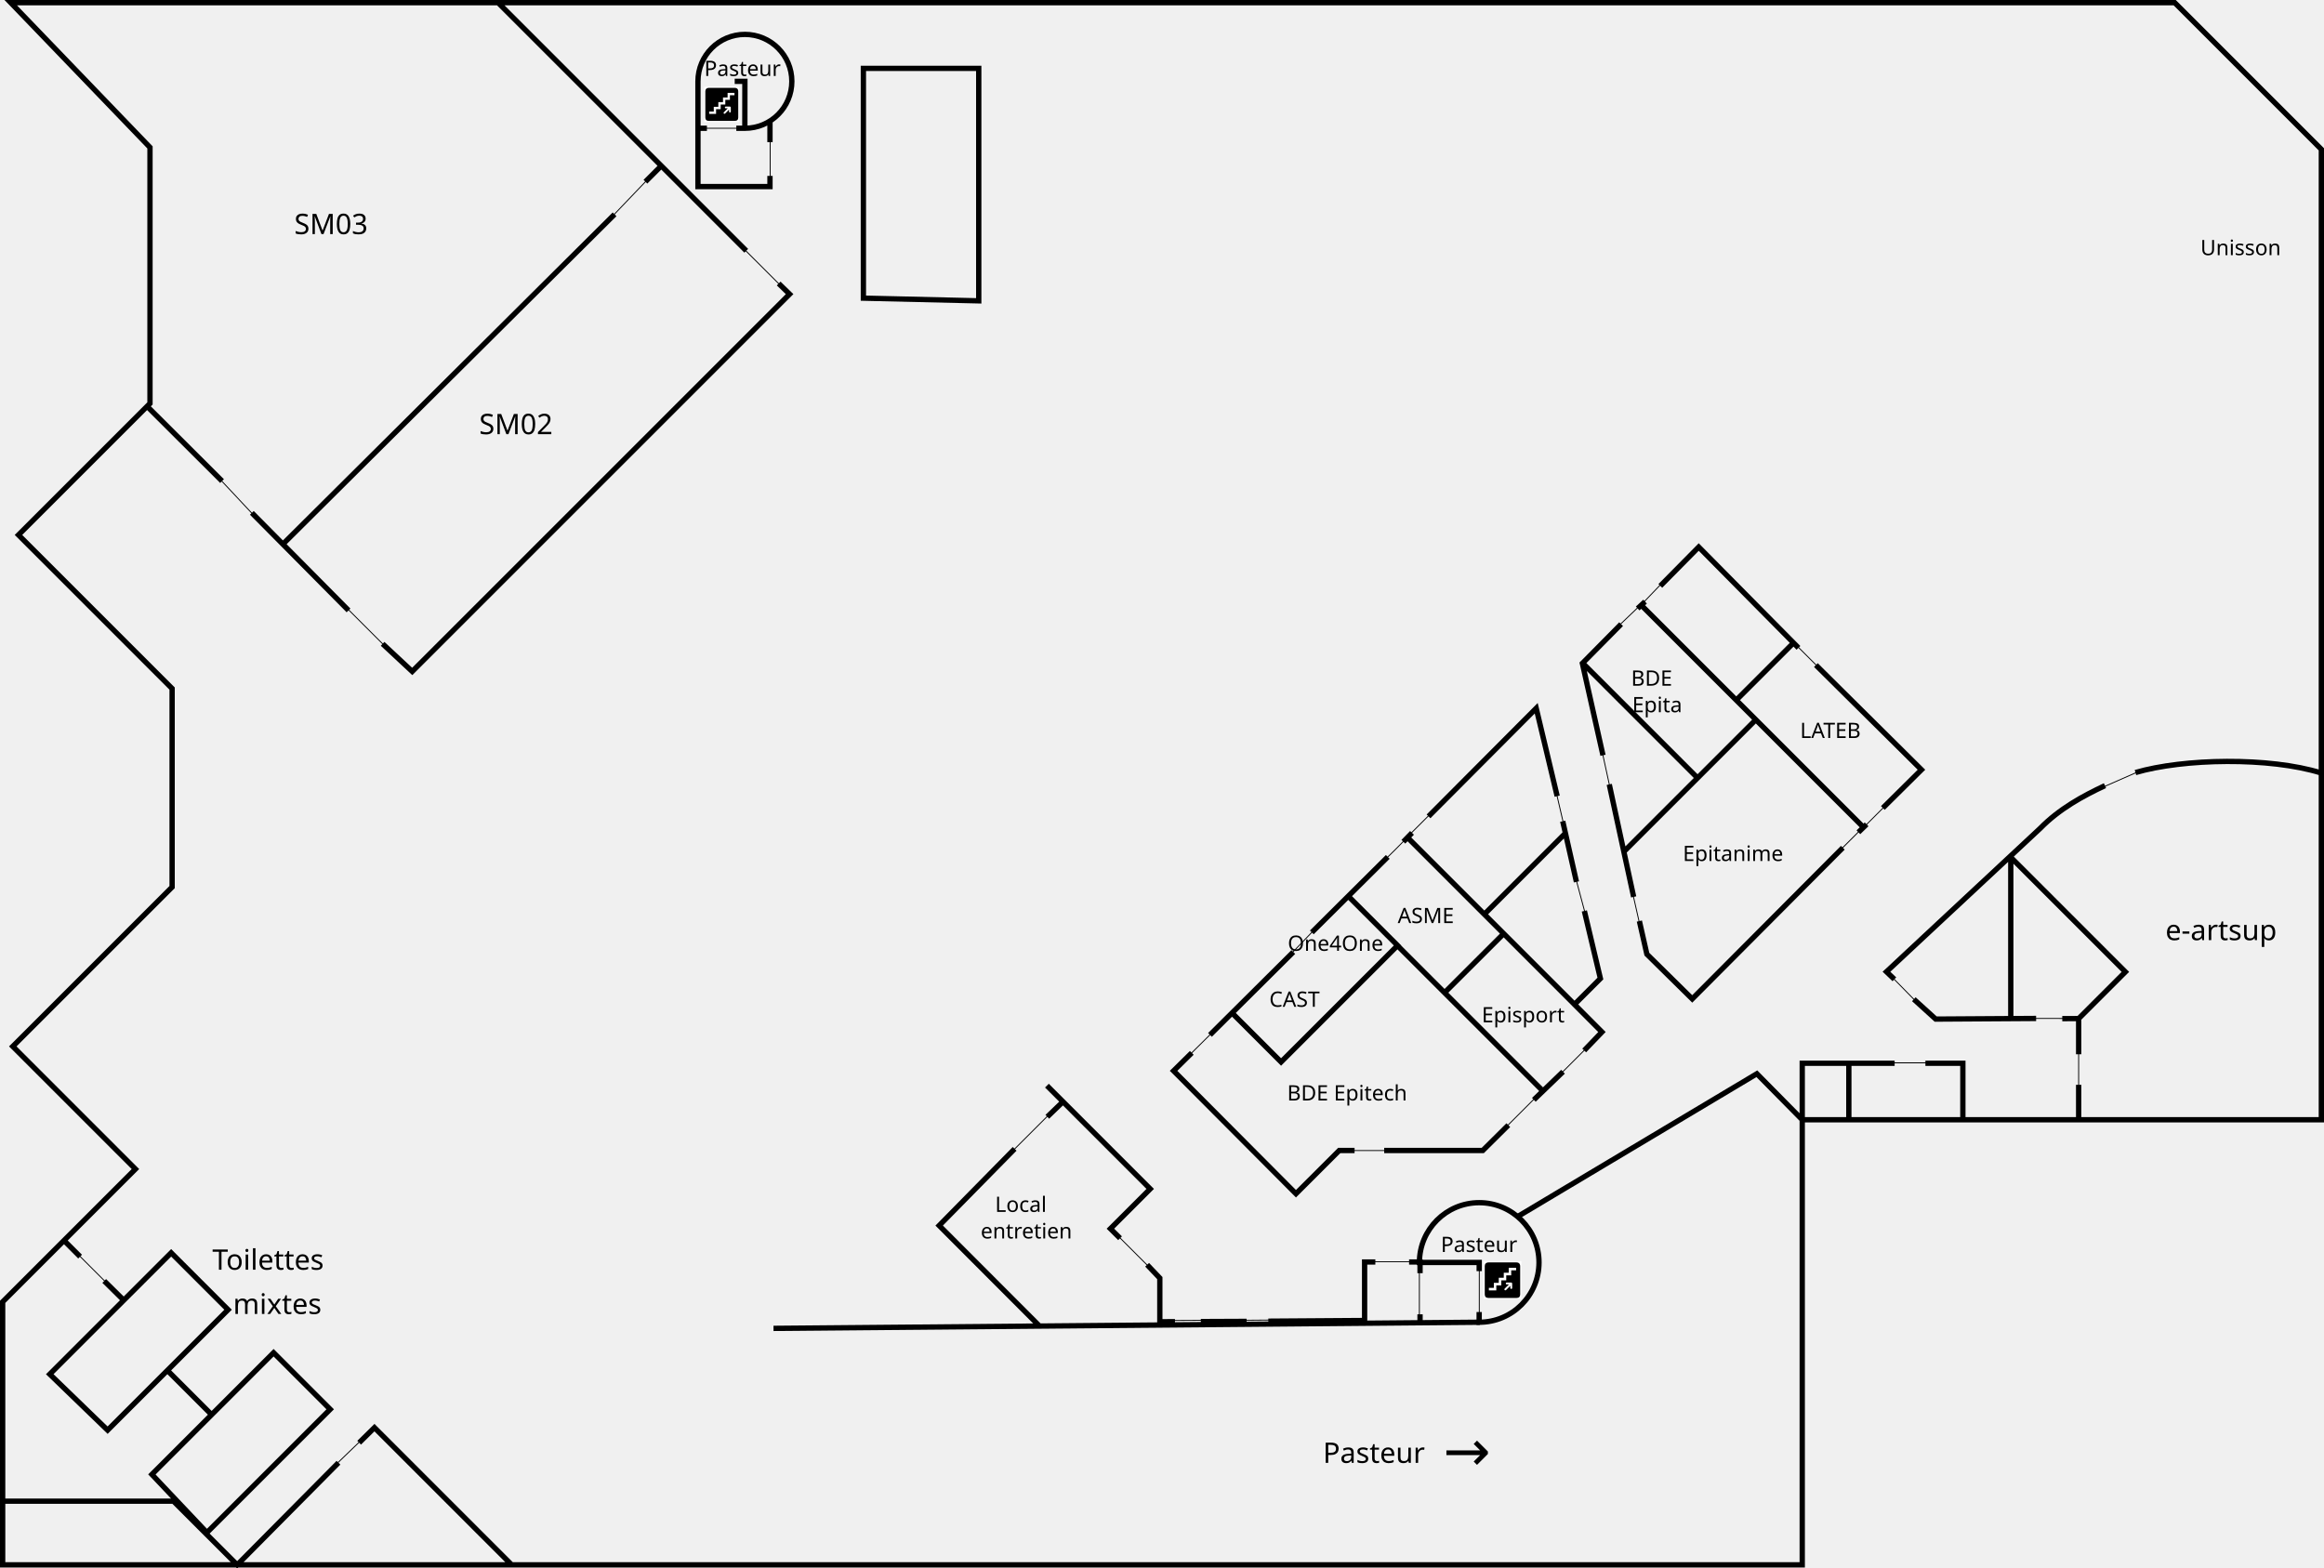
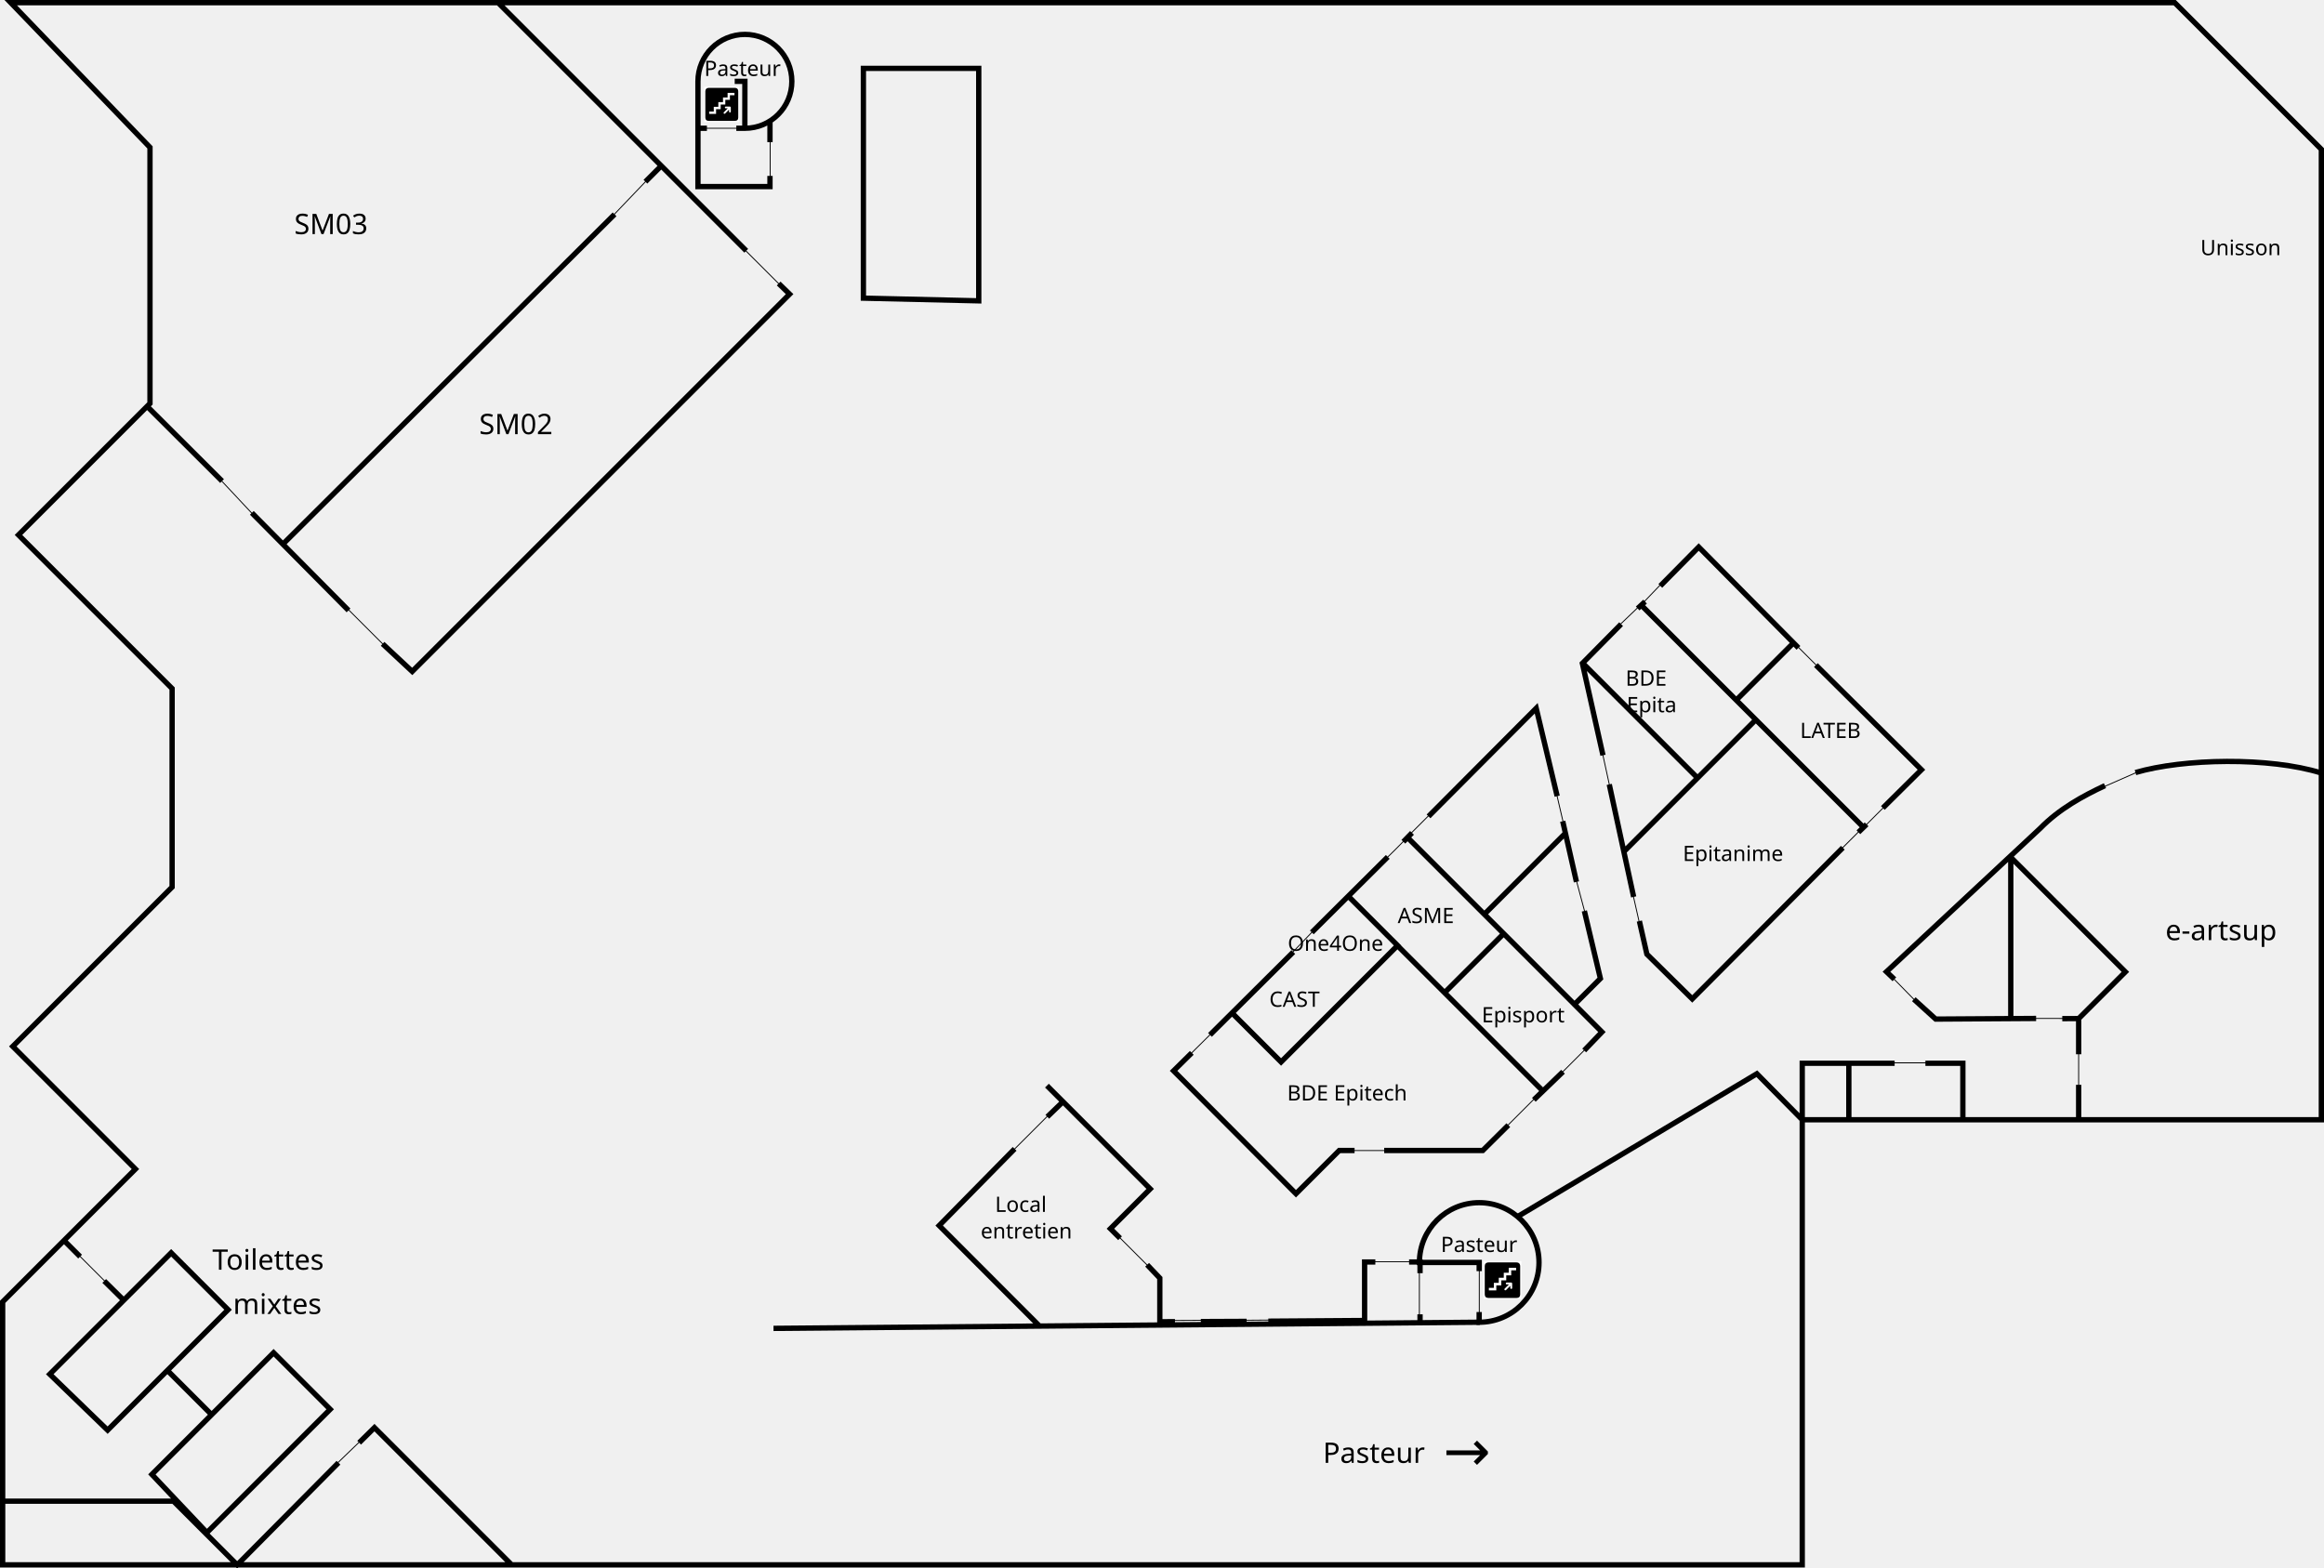
- <svg xmlns="http://www.w3.org/2000/svg" width="100%" height="100%" viewBox="0 0 2625.254 1771.242" id="svg2" version="1.1">
+ <svg xmlns="http://www.w3.org/2000/svg" xmlns:xlink="http://www.w3.org/1999/xlink" width="100%" height="100%" viewBox="0 0 2625.254 1771.242" id="svg2" version="1.1">
  <defs id="defs4">
    <clipPath id="clip0">
      <rect id="rect3101" height="615" width="613" />
    </clipPath>
    <clipPath id="clip0-4">
      <rect y="0" x="0" id="rect3101-7" height="615" width="613" />
    </clipPath>
  </defs>
  <g id="layer1" transform="translate(460.3109,205.0601)">
    <path style="fill:none;stroke:#000000;stroke-width:6;stroke-miterlimit:4" d="m 1210.634,1231.07 0.02,-9.815 -67.543,0 c 0,-37.303 30.24,-67.543 67.543,-67.543 37.303,0 67.543,30.24 67.543,67.543 0,37.303 -30.24,67.543 -67.543,67.543 -0.026,0 -0.052,0 -0.078,-10e-5 l 0.039,-11.548" id="path3977" />
    <path id="path4029" style="fill:none;stroke:#000000;stroke-width:6;stroke-linecap:butt;stroke-linejoin:miter;stroke-miterlimit:4;stroke-opacity:1;stroke-dasharray:none" d="m 381.093,-60.168 -9.643,0 m -33.214,0 -10,0 m 41.393,-52.999 11.517,0 -0.061,53.033 c 0.02,1e-4 0.04,1e-4 0.061,1e-4 29.289,0 53.033,-23.744 53.033,-53.033 0,-29.289 -23.744,-53.033 -53.033,-53.033 -29.289,0 -53.033,23.744 -53.033,53.033 l 0,118.901 81.362,0 0,-12.053 m 0,-38.125 0,-22.322" />
    <path style="fill:none;stroke:#000000;stroke-width:1px;stroke-linecap:butt;stroke-linejoin:miter;stroke-opacity:1" d="m 1915.189,684.305 38.214,-16.786" id="path4052" />
    <text xml:space="preserve" style="font-size:32px;font-style:normal;font-weight:normal;line-height:125%;letter-spacing:0px;word-spacing:0px;fill:#000000;fill-opacity:1;stroke:none;font-family:Sans" x="80.934" y="285.469" id="text4054">
      <tspan id="tspan4056" x="80.934" y="285.469">SM02</tspan>
    </text>
    <text xml:space="preserve" style="font-size:32px;font-style:normal;font-weight:normal;line-height:125%;letter-spacing:0px;word-spacing:0px;fill:#000000;fill-opacity:1;stroke:none;font-family:Sans" x="-127.957" y="59.435" id="text4058">
      <tspan id="tspan4060" x="-127.957" y="59.435">SM03</tspan>
    </text>
    <text xml:space="preserve" style="font-size:40px;font-style:normal;font-weight:normal;text-align:center;line-height:125%;letter-spacing:0px;word-spacing:0px;text-anchor:middle;fill:#000000;fill-opacity:1;stroke:none;font-family:Sans" x="-121.067" y="1229.461" id="text4062">
      <tspan id="tspan4064" x="-121.067" y="1229.461" style="font-size:32px">Toilettes</tspan>
      <tspan x="-121.067" y="1279.461" id="tspan4066" style="font-size:32px">mixtes</tspan>
    </text>
    <text xml:space="preserve" style="font-size:24px;font-style:normal;font-weight:normal;line-height:125%;letter-spacing:0px;word-spacing:0px;fill:#000000;fill-opacity:1;stroke:none;font-family:Sans" x="993.689" y="1038.237" id="text4068">
      <tspan id="tspan4070" x="993.689" y="1038.237">BDE Epitech</tspan>
    </text>
-     <text xml:space="preserve" style="font-size:24px;font-style:normal;font-weight:normal;text-align:center;line-height:125%;letter-spacing:0px;word-spacing:0px;text-anchor:middle;fill:#000000;fill-opacity:1;stroke:none;font-family:Sans" x="1427.286" y="569.622" id="text4072">
-       <tspan id="tspan4074" x="1427.286" y="569.622">BDE</tspan>
-       <tspan x="1427.286" y="599.622" id="tspan3029">Epita</tspan>
-     </text>
-     <text xml:space="preserve" style="font-size:24px;font-style:normal;font-weight:normal;line-height:125%;letter-spacing:0px;word-spacing:0px;fill:#000000;fill-opacity:1;stroke:none;font-family:Sans" x="1573.121" y="628.74" id="text4076">
-       <tspan id="tspan4078" x="1573.121" y="628.74">LATEB</tspan>
-     </text>
-     <text xml:space="preserve" style="font-size:24px;font-style:normal;font-weight:normal;line-height:125%;letter-spacing:0px;word-spacing:0px;fill:#000000;fill-opacity:1;stroke:none;font-family:Sans" x="1440.671" y="767.689" id="text4080">
-       <tspan id="tspan4082" x="1440.671" y="767.689">Epitanime</tspan>
-     </text>
+     <a id="a3057" xlink:href="http://www.bde-epita.fr/">
+       <text id="text4072" y="569.622" x="1427.286" style="font-size:24px;font-style:normal;font-weight:normal;text-align:center;line-height:125%;letter-spacing:0px;word-spacing:0px;text-anchor:middle;fill:#000000;fill-opacity:1;stroke:none;font-family:Sans" xml:space="preserve">
+         <tspan y="569.622" x="1427.286" id="tspan4074">BDE</tspan>
+         <tspan id="tspan3029" y="599.622" x="1427.286">Epita</tspan>
+       </text>
+     </a>
+     <a id="a3062" xlink:href="http://lateb.org/">
+       <text id="text4076" y="628.74" x="1573.121" style="font-size:24px;font-style:normal;font-weight:normal;line-height:125%;letter-spacing:0px;word-spacing:0px;fill:#000000;fill-opacity:1;stroke:none;font-family:Sans" xml:space="preserve">
+         <tspan y="628.74" x="1573.121" id="tspan4078">LATEB</tspan>
+       </text>
+     </a>
+     <a id="a3066" xlink:href="http://www.epitanime.com/">
+       <text id="text4080" y="767.689" x="1440.671" style="font-size:24px;font-style:normal;font-weight:normal;line-height:125%;letter-spacing:0px;word-spacing:0px;fill:#000000;fill-opacity:1;stroke:none;font-family:Sans" xml:space="preserve">
+         <tspan y="767.689" x="1440.671" id="tspan4082">Epitanime</tspan>
+       </text>
+     </a>
    <text xml:space="preserve" style="font-size:24px;font-style:normal;font-weight:normal;line-height:125%;letter-spacing:0px;word-spacing:0px;fill:#000000;fill-opacity:1;stroke:none;font-family:Sans" x="1167.286" y="1209.429" id="text4084">
      <tspan id="tspan4086" x="1167.286" y="1209.429">Pasteur</tspan>
    </text>
    <text xml:space="preserve" style="font-size:24px;font-style:normal;font-weight:normal;line-height:125%;letter-spacing:0px;word-spacing:0px;fill:#000000;fill-opacity:1;stroke:none;font-family:Sans" x="335.223" y="-119.24" id="text4088">
      <tspan id="tspan4090" x="335.223" y="-119.24">Pasteur</tspan>
    </text>
    <text xml:space="preserve" style="font-size:32px;font-style:normal;font-weight:normal;line-height:125%;letter-spacing:0px;word-spacing:0px;fill:#000000;fill-opacity:1;stroke:none;font-family:Sans" x="1034.11" y="1447.684" id="text4092">
      <tspan id="tspan4094" x="1034.11" y="1447.684">Pasteur </tspan>
    </text>
    <g transform="translate(171.7555,1532.877)" style="font-size:64px;font-style:normal;font-weight:normal;line-height:125%;letter-spacing:0px;word-spacing:0px;fill:#000000;fill-opacity:1;stroke:none;font-family:Sans" id="text4096">
      <path d="m 1048.69,-98.037 0,2.812 -12.281,12.281 -3.75,-3.75 7.281,-7.281 -38.094,0 0,-5.312 38.094,0 -7.281,-7.281 3.75,-3.75 12.281,12.281" id="path4101" />
    </g>
    <text xml:space="preserve" style="font-size:32px;font-style:normal;font-weight:normal;line-height:125%;letter-spacing:0px;word-spacing:0px;fill:#000000;fill-opacity:1;stroke:none;font-family:Sans" x="1985.775" y="857.111" id="text4103">
      <tspan id="tspan4105" x="1985.775" y="857.111">e-artsup</tspan>
    </text>
-     <text xml:space="preserve" style="font-size:24px;font-style:normal;font-weight:normal;line-height:125%;letter-spacing:0px;word-spacing:0px;fill:#000000;fill-opacity:1;stroke:none;font-family:Sans" x="2025.355" y="83.2" id="text4107">
-       <tspan id="tspan4109" x="2025.355" y="83.2">Unisson</tspan>
-     </text>
-     <text xml:space="preserve" style="font-size:24px;font-style:normal;font-weight:normal;line-height:125%;letter-spacing:0px;word-spacing:0px;fill:#000000;fill-opacity:1;stroke:none;font-family:Sans" x="973.476" y="932.409" id="text3896">
-       <tspan id="tspan3898" x="973.476" y="932.409">CAST</tspan>
-     </text>
+     <a id="a3080" xlink:href="http://www.unisson.org/">
+       <text id="text4107" y="83.2" x="2025.355" style="font-size:24px;font-style:normal;font-weight:normal;line-height:125%;letter-spacing:0px;word-spacing:0px;fill:#000000;fill-opacity:1;stroke:none;font-family:Sans" xml:space="preserve">
+         <tspan y="83.2" x="2025.355" id="tspan4109">Unisson</tspan>
+       </text>
+     </a>
+     <a id="a3070" xlink:href="http://www.cast-airsoft.fr/">
+       <text id="text3896" y="932.409" x="973.476" style="font-size:24px;font-style:normal;font-weight:normal;line-height:125%;letter-spacing:0px;word-spacing:0px;fill:#000000;fill-opacity:1;stroke:none;font-family:Sans" xml:space="preserve">
+         <tspan y="932.409" x="973.476" id="tspan3898">CAST</tspan>
+       </text>
+     </a>
    <text xml:space="preserve" style="font-size:24px;font-style:normal;font-weight:normal;line-height:125%;letter-spacing:0px;word-spacing:0px;fill:#000000;fill-opacity:1;stroke:none;font-family:Sans" x="1118.558" y="837.862" id="text3915">
      <tspan id="tspan3917" x="1118.558" y="837.862">ASME</tspan>
    </text>
    <text xml:space="preserve" style="font-size:24px;font-style:normal;font-weight:normal;line-height:125%;letter-spacing:0px;word-spacing:0px;fill:#000000;fill-opacity:1;stroke:none;font-family:Sans" x="1213.512" y="949.988" id="text3919">
      <tspan id="tspan3921" x="1213.512" y="949.988">Episport</tspan>
    </text>
    <path id="path3925" transform="translate(-460.3109,-205.0601)" style="fill:none;stroke:#000000;stroke-width:6;stroke-linecap:butt;stroke-linejoin:miter;stroke-miterlimit:4;stroke-opacity:1;stroke-dasharray:none" d="m 2347.857,1151.063 53.036,-53.036 -130.179,-130.179 m 0.714,183.393 0,-182.857 M 1787.768,749.099 1917.812,879.143 m -83.88,83.471 149.503,-149.503 m -22.006,-22.227 65,-65 m -172.294,-42.072 251.023,251.023 m 3.413,-3.504 -9.264,8.966 m -17.611,17.463 -170.089,170.804 -51.25,-50.536 -8.476,-37.41 m -6.455,-27.308 -27.558,-127.095 m -7.103,-32.898 -23.265,-103.861 43.75,-44.286 m 18.705,-17.723 8.348,-7.723 m 17.232,-17.768 43.393,-43.929 112.652,113.914 m 19.718,19.465 119.238,118.227 -43.609,43.223 m -495.151,208.73 65.931,-65.842 m -19.843,-23.935 90.282,-90.282 m 10.464,193.286 -189.151,-189.151 m -10.799,122.722 163.77,163.77 m -351.36,-88.413 56.071,56.071 131.607,-131.607 -54.821,-54.822 m 6.231,286.429 -17.302,0 -48.908,48.86 -138.235,-138.86 20.552,-20.299 m 20.552,-20.299 94.137,-93.632 m 20.901,-22.163 85.803,-85.298 m 17.618,-17.113 9.789,-10.042 m 18.628,-18.628 121.663,-122.169 23.681,99.32 m 6.256,28.357 15.502,68.474 m 8.936,32.866 18.125,76.339 -29.286,29.286 31.03,31.156 -20.045,20.87 m -23.932,24 -32.946,31.741 m -28.839,28.616 -28.839,28.616 -111.376,0 m 784.475,-33.617 0,-40.551 m 0,-34.561 0,-40.298 -18.491,0.049 m -29.562,-0.197 -113.41,0.723 -24.719,-22.428 m -21.96,-22.529 -8.96,-8.54 173.666,-161.988 c 21.686,-22.171 48.409,-36.665 73.177,-48.271 m 34.429,-14.781 c 54.296,-15.966 151.383,-17.663 209.581,0.423 m -533.361,328.047 0,64.397 m -546.998,228.294 0,-68.185 12.122,0 m 38.133,0 12.374,0 0,12.627 m 0,46.467 0,8.586 m -1464.693,-24.829 -21.689,-21.436 m -27.244,-27.497 -19.639,-19.639 m 167.857,197.857 -48.571,-48.571 m -68.571,66.429 136.071,-136.071 -64.286,-64.286 -137.143,137.143 z M 233.714,1731.508 373,1592.223 l -63.929,-63.928 -137.5,137.5 z m 344.597,36.733 -155.311,-155.311 -17.299,17.046 m -23.36,22.602 -114.4,115.41 -71.973,-71.974 -191.183,0 M 12.121,3 l 2444.45,0 165.683,165.683 0,1096.397 -586.397,0 0,502.857 -2032.857,0 0,-297.143 150,-150 -138.571,-138.571 180,-180 0,-224.286 -173.571,-173.571 148.571,-148.571 0,-289.286 z m 1298.046,1494.515 0,-53.533 -14.334,-15.048 m -30.587,-29.978 -10.889,-10.785 44.952,-44.952 -116.673,-116.673 m -9.38,270.611 -112.344,-112.522 85.249,-86.677 m 36.91,-36.196 19.767,-19.053 m 469.033,251.14 -798.09,6.945 M 319.712,614.647 694.227,242.154 m 34.85,-36.87 16.92,-16.92 m -579.828,270.721 84.663,84.411 m 33.651,35.923 109.223,110.233 m 38.512,37.755 33.461,31.188 L 891.964,332.31 879.611,320.313 M 842.971,283.317 563.664,4.01 m 411.637,332.845 0,-259.609 130.31,0 0,262.64 z m 737.837,1038.35 271.469,-162.09 51.248,51.943 0,-63.765 104.378,0 m 34.751,0 42.322,0 0,64.397" />
    <path style="fill:none;stroke:#000000;stroke-width:6;stroke-linecap:butt;stroke-linejoin:miter;stroke-miterlimit:4;stroke-opacity:1;stroke-dasharray:none" d="m 1310.168,1493.323 17.098,-0.111 m 29.241,-0.111 51.697,-0.221 m 24.554,-0.221 108.482,-0.757" id="path3928" transform="translate(-460.3109,-205.0601)" />
    <path id="path3970" transform="translate(-460.3109,-205.0601)" style="fill:none;stroke:#000000;stroke-width:1px;stroke-linecap:butt;stroke-linejoin:miter;stroke-opacity:1" d="m 1851.786,1042.134 -6.995,-30.923 m -34.434,-159.612 7.857,36.071 M 1830,705.706 l 20.982,-20.089 m 24.821,-25.089 -19.107,19.911 m 195.625,71.696 -21.875,-21.875 m 77.232,202.054 20.268,-20.268 m -47.411,46.696 20,-20 m 247.563,289.574 0,-42.426 m -49.199,-35.266 32.089,0.036 m -167.383,-19.965 -26.264,-26.769 m 39.562,96.864 -39.901,0 m -371.257,-272.14 -7.147,-30.697 m 31.517,131.965 -9.559,-35.676 m -15.736,217.181 26.696,-26.696 m -88.661,87.054 30.982,-30.982 m -139.911,-299.375 20.893,-20.893 m -48.75,48.929 c 1.25,-0.357 20,-19.643 20,-19.643 M 1460,1076.063 l 22.857,-23.75 m -137.679,138.214 22.679,-22.5 m 160.882,131.852 36.744,0 M 380.292,1653.87 l 27.052,-26.07 m 999.62,-136.201 26.518,-0.223 m -107.679,0.491 32.143,-0.178 M 119.703,1448.75 89.525,1418.572 M 795.747,144.926 l 38.133,0 m 36.113,13.385 0,42.426 0,-41.921 m 801.051,1326.835 0,-53.285 m -67.68,53.791 0,-51.77 m -53.538,-8.839 43.942,0 M 692.206,243.921 730.339,204.02 M 881.105,321.956 840.32,281.171 M 285.872,581.312 249.002,541.916 m 184.858,187.131 -41.669,-41.669 m 872.015,710.233 32.704,32.704 m -152.445,-130.502 39.375,-39.375" />
    <g clip-path="url(#clip0)" id="surface0" transform="matrix(0.06496151,0,0,0.06496151,335.1356,-107.1221)">
      <path id="path3104" d="M 0,0 613,0 613,615 0,615 0,0 z m 0,0" style="fill:none;stroke:#ffffff;stroke-width:0.1;stroke-linecap:butt;stroke-linejoin:miter;stroke-miterlimit:10" />
      <path id="path3106" d="M 0,0 613,0 613,615 0,615 0,0 z m 0,0" style="fill:#ffffff;fill-rule:nonzero;stroke:none" />
      <path id="path3108" d="m 67.551,21.774 c 5.448,-0.835 10.962,-1.169 16.469,-1.276 143.989,0.011 287.978,0.001 431.967,0.005 11.624,0.058 23.401,-0.526 34.833,2.038 11.482,2.442 22.705,8.152 29.895,17.659 7.872,10.113 11.075,23.048 11.911,35.635 0.523,5.378 0.013,10.767 0.121,16.154 0.002,149.034 0.006,298.068 -0.002,447.103 -0.479,15.028 -4.566,31.12 -16.039,41.599 -11.168,10.291 -26.924,13.504 -41.668,13.811 -152.352,-0.013 -304.704,0.006 -457.056,-0.01 -14.964,-0.32 -30.864,-3.847 -42.027,-14.461 -11.448,-11.059 -15.62,-27.549 -15.715,-43.024 0.024,-152.352 0.008,-304.703 0.008,-457.054 0.419,-14.776 4.031,-30.318 14.099,-41.614 8.437,-9.564 20.811,-14.662 33.204,-16.565 z m 0,0" style="fill:none;stroke:#000000;stroke-width:0.1;stroke-linecap:butt;stroke-linejoin:miter;stroke-miterlimit:10" />
      <path id="path3110" d="m 67.551,21.774 c 5.448,-0.835 10.962,-1.169 16.469,-1.276 143.989,0.011 287.978,0.001 431.967,0.005 11.624,0.058 23.401,-0.526 34.833,2.038 11.482,2.442 22.705,8.152 29.895,17.659 7.872,10.113 11.075,23.048 11.911,35.635 0.523,5.378 0.013,10.767 0.121,16.154 0.002,149.034 0.006,298.068 -0.002,447.103 -0.479,15.028 -4.566,31.12 -16.039,41.599 -11.168,10.291 -26.924,13.504 -41.668,13.811 -152.352,-0.013 -304.704,0.006 -457.056,-0.01 -14.964,-0.32 -30.864,-3.847 -42.027,-14.461 -11.448,-11.059 -15.62,-27.549 -15.715,-43.024 0.024,-152.352 0.008,-304.703 0.008,-457.054 0.419,-14.776 4.031,-30.318 14.099,-41.614 8.437,-9.564 20.811,-14.662 33.204,-16.565 z m 0,0" style="fill:#000000;fill-rule:nonzero;stroke:none" />
      <path id="path3112" d="m 407.499,187.748 c -1.5e-4,-26.666 -0.007,-53.332 0.003,-79.998 39.831,-0.003 79.663,-0.001 119.495,-8.2e-4 0.003,13.667 0.006,27.334 -10e-4,41.002 -26.415,-0.004 -52.83,-0.005 -79.244,5.5e-4 -0.006,26.748 -0.004,53.496 -7.4e-4,80.244 -26.75,0.011 -53.5,-0.002 -80.25,0.007 -10e-4,27.166 0.003,54.331 -0.002,81.497 -26.749,0.003 -53.497,0.005 -80.245,-10e-4 -0.01,27 5.6e-4,53.999 -0.005,80.999 -26.749,0.01 -53.498,0.002 -80.247,0.004 -0.007,27.166 -3.5e-4,54.331 -0.003,81.498 -40,9.4e-4 -79.999,8.2e-4 -119.999,6e-5 3.05e-4,-13.751 -0.004,-27.501 0.002,-41.25 26.664,5e-5 53.328,-0.003 79.993,0.002 0.013,-27.168 -0.005,-54.336 0.009,-81.503 26.496,0.005 52.992,0.002 79.489,0.002 0.011,-27.333 -3.5e-4,-54.665 0.005,-81.998 26.999,-0.005 53.997,0.002 80.996,-0.003 0.009,-26.833 -0.006,-53.666 0.007,-80.499 26.665,-0.004 53.331,2.1e-4 79.997,-0.002 z m 0,0" style="fill:none;stroke:#ffffff;stroke-width:0.1;stroke-linecap:butt;stroke-linejoin:miter;stroke-miterlimit:10" />
      <path id="path3114" d="m 407.499,187.748 c -1.5e-4,-26.666 -0.007,-53.332 0.003,-79.998 39.831,-0.003 79.663,-0.001 119.495,-8.2e-4 0.003,13.667 0.006,27.334 -10e-4,41.002 -26.415,-0.004 -52.83,-0.005 -79.244,5.5e-4 -0.006,26.748 -0.004,53.496 -7.4e-4,80.244 -26.75,0.011 -53.5,-0.002 -80.25,0.007 -10e-4,27.166 0.003,54.331 -0.002,81.497 -26.749,0.003 -53.497,0.005 -80.245,-10e-4 -0.01,27 5.6e-4,53.999 -0.005,80.999 -26.749,0.01 -53.498,0.002 -80.247,0.004 -0.007,27.166 -3.5e-4,54.331 -0.003,81.498 -40,9.4e-4 -79.999,8.2e-4 -119.999,6e-5 3.05e-4,-13.751 -0.004,-27.501 0.002,-41.25 26.664,5e-5 53.328,-0.003 79.993,0.002 0.013,-27.168 -0.005,-54.336 0.009,-81.503 26.496,0.005 52.992,0.002 79.489,0.002 0.011,-27.333 -3.5e-4,-54.665 0.005,-81.998 26.999,-0.005 53.997,0.002 80.996,-0.003 0.009,-26.833 -0.006,-53.666 0.007,-80.499 26.665,-0.004 53.331,2.1e-4 79.997,-0.002 z m 0,0" style="fill:#ffffff;fill-rule:nonzero;stroke:none" />
      <path id="path3116" d="m 360.731,356.47 c 1.462,-6.382 7.59,-11.007 14.1,-10.937 23.411,-0.084 46.824,-0.008 70.237,-0.037 4.216,-0.027 8.599,0.917 11.975,3.573 4.216,3.217 6.238,8.64 6.207,13.838 0.011,23.358 -0.017,46.716 0.013,70.075 0.074,3.869 -0.864,7.918 -3.52,10.854 -5.895,6.608 -17.603,6.436 -23.337,-0.294 -2.34,-2.553 -3.429,-6.055 -3.412,-9.474 0.006,-11.977 0.008,-23.954 0.004,-35.93 -22.827,22.802 -45.618,45.641 -68.455,68.432 -4.113,4.129 -10.378,6.353 -16.091,4.62 -7.066,-1.889 -12.279,-9.241 -11.309,-16.558 0.459,-4.159 2.836,-7.816 5.773,-10.681 22.733,-22.734 45.474,-45.461 68.198,-68.204 -12.915,-0.071 -25.839,0.146 -38.747,-0.101 -8.987,-0.816 -14.204,-10.994 -11.636,-19.176 z m 0,0" style="fill:none;stroke:#ffffff;stroke-width:0.1;stroke-linecap:butt;stroke-linejoin:miter;stroke-miterlimit:10" />
      <path id="path3118" d="m 360.731,356.47 c 1.462,-6.382 7.59,-11.007 14.1,-10.937 23.411,-0.084 46.824,-0.008 70.237,-0.037 4.216,-0.027 8.599,0.917 11.975,3.573 4.216,3.217 6.238,8.64 6.207,13.838 0.011,23.358 -0.017,46.716 0.013,70.075 0.074,3.869 -0.864,7.918 -3.52,10.854 -5.895,6.608 -17.603,6.436 -23.337,-0.294 -2.34,-2.553 -3.429,-6.055 -3.412,-9.474 0.006,-11.977 0.008,-23.954 0.004,-35.93 -22.827,22.802 -45.618,45.641 -68.455,68.432 -4.113,4.129 -10.378,6.353 -16.091,4.62 -7.066,-1.889 -12.279,-9.241 -11.309,-16.558 0.459,-4.159 2.836,-7.816 5.773,-10.681 22.733,-22.734 45.474,-45.461 68.198,-68.204 -12.915,-0.071 -25.839,0.146 -38.747,-0.101 -8.987,-0.816 -14.204,-10.994 -11.636,-19.176 z m 0,0" style="fill:#ffffff;fill-rule:nonzero;stroke:none" />
    </g>
    <g clip-path="url(#clip0-4)" id="surface0-8" transform="matrix(0.06991373,0,0,0.06991373,1215.493,1219.777)">
      <path id="path3104-9" d="M 0,0 613,0 613,615 0,615 0,0 z m 0,0" style="fill:none;stroke:#ffffff;stroke-width:0.1;stroke-linecap:butt;stroke-linejoin:miter;stroke-miterlimit:10" />
      <path id="path3106-3" d="M 0,0 613,0 613,615 0,615 0,0 z m 0,0" style="fill:#ffffff;fill-rule:nonzero;stroke:none" />
      <path id="path3108-9" d="m 67.551,21.774 c 5.448,-0.835 10.962,-1.169 16.469,-1.276 143.989,0.011 287.978,0.001 431.967,0.005 11.624,0.058 23.401,-0.526 34.833,2.038 11.482,2.442 22.705,8.152 29.895,17.659 7.872,10.113 11.075,23.048 11.911,35.635 0.523,5.378 0.013,10.767 0.121,16.154 0.002,149.034 0.006,298.068 -0.002,447.103 -0.479,15.028 -4.566,31.12 -16.039,41.599 -11.168,10.291 -26.924,13.504 -41.668,13.811 -152.352,-0.013 -304.704,0.006 -457.056,-0.01 -14.964,-0.32 -30.864,-3.847 -42.027,-14.461 -11.448,-11.059 -15.62,-27.549 -15.715,-43.024 0.024,-152.352 0.008,-304.703 0.008,-457.054 0.419,-14.776 4.031,-30.318 14.099,-41.614 8.437,-9.564 20.811,-14.662 33.204,-16.565 z m 0,0" style="fill:none;stroke:#000000;stroke-width:0.1;stroke-linecap:butt;stroke-linejoin:miter;stroke-miterlimit:10" />
      <path id="path3110-8" d="m 67.551,21.774 c 5.448,-0.835 10.962,-1.169 16.469,-1.276 143.989,0.011 287.978,0.001 431.967,0.005 11.624,0.058 23.401,-0.526 34.833,2.038 11.482,2.442 22.705,8.152 29.895,17.659 7.872,10.113 11.075,23.048 11.911,35.635 0.523,5.378 0.013,10.767 0.121,16.154 0.002,149.034 0.006,298.068 -0.002,447.103 -0.479,15.028 -4.566,31.12 -16.039,41.599 -11.168,10.291 -26.924,13.504 -41.668,13.811 -152.352,-0.013 -304.704,0.006 -457.056,-0.01 -14.964,-0.32 -30.864,-3.847 -42.027,-14.461 -11.448,-11.059 -15.62,-27.549 -15.715,-43.024 0.024,-152.352 0.008,-304.703 0.008,-457.054 0.419,-14.776 4.031,-30.318 14.099,-41.614 8.437,-9.564 20.811,-14.662 33.204,-16.565 z m 0,0" style="fill:#000000;fill-rule:nonzero;stroke:none" />
      <path id="path3112-3" d="m 407.499,187.748 c -1.5e-4,-26.666 -0.007,-53.332 0.003,-79.998 39.831,-0.003 79.663,-0.001 119.495,-8.2e-4 0.003,13.667 0.006,27.334 -10e-4,41.002 -26.415,-0.004 -52.83,-0.005 -79.244,5.5e-4 -0.006,26.748 -0.004,53.496 -7.4e-4,80.244 -26.75,0.011 -53.5,-0.002 -80.25,0.007 -10e-4,27.166 0.003,54.331 -0.002,81.497 -26.749,0.003 -53.497,0.005 -80.245,-10e-4 -0.01,27 5.6e-4,53.999 -0.005,80.999 -26.749,0.01 -53.498,0.002 -80.247,0.004 -0.007,27.166 -3.5e-4,54.331 -0.003,81.498 -40,9.4e-4 -79.999,8.2e-4 -119.999,6e-5 3.05e-4,-13.751 -0.004,-27.501 0.002,-41.25 26.664,5e-5 53.328,-0.003 79.993,0.002 0.013,-27.168 -0.005,-54.336 0.009,-81.503 26.496,0.005 52.992,0.002 79.489,0.002 0.011,-27.333 -3.5e-4,-54.665 0.005,-81.998 26.999,-0.005 53.997,0.002 80.996,-0.003 0.009,-26.833 -0.006,-53.666 0.007,-80.499 26.665,-0.004 53.331,2.1e-4 79.997,-0.002 z m 0,0" style="fill:none;stroke:#ffffff;stroke-width:0.1;stroke-linecap:butt;stroke-linejoin:miter;stroke-miterlimit:10" />
      <path id="path3114-8" d="m 407.499,187.748 c -1.5e-4,-26.666 -0.007,-53.332 0.003,-79.998 39.831,-0.003 79.663,-0.001 119.495,-8.2e-4 0.003,13.667 0.006,27.334 -10e-4,41.002 -26.415,-0.004 -52.83,-0.005 -79.244,5.5e-4 -0.006,26.748 -0.004,53.496 -7.4e-4,80.244 -26.75,0.011 -53.5,-0.002 -80.25,0.007 -10e-4,27.166 0.003,54.331 -0.002,81.497 -26.749,0.003 -53.497,0.005 -80.245,-10e-4 -0.01,27 5.6e-4,53.999 -0.005,80.999 -26.749,0.01 -53.498,0.002 -80.247,0.004 -0.007,27.166 -3.5e-4,54.331 -0.003,81.498 -40,9.4e-4 -79.999,8.2e-4 -119.999,6e-5 3.05e-4,-13.751 -0.004,-27.501 0.002,-41.25 26.664,5e-5 53.328,-0.003 79.993,0.002 0.013,-27.168 -0.005,-54.336 0.009,-81.503 26.496,0.005 52.992,0.002 79.489,0.002 0.011,-27.333 -3.5e-4,-54.665 0.005,-81.998 26.999,-0.005 53.997,0.002 80.996,-0.003 0.009,-26.833 -0.006,-53.666 0.007,-80.499 26.665,-0.004 53.331,2.1e-4 79.997,-0.002 z m 0,0" style="fill:#ffffff;fill-rule:nonzero;stroke:none" />
      <path id="path3116-5" d="m 360.731,356.47 c 1.462,-6.382 7.59,-11.007 14.1,-10.937 23.411,-0.084 46.824,-0.008 70.237,-0.037 4.216,-0.027 8.599,0.917 11.975,3.573 4.216,3.217 6.238,8.64 6.207,13.838 0.011,23.358 -0.017,46.716 0.013,70.075 0.074,3.869 -0.864,7.918 -3.52,10.854 -5.895,6.608 -17.603,6.436 -23.337,-0.294 -2.34,-2.553 -3.429,-6.055 -3.412,-9.474 0.006,-11.977 0.008,-23.954 0.004,-35.93 -22.827,22.802 -45.618,45.641 -68.455,68.432 -4.113,4.129 -10.378,6.353 -16.091,4.62 -7.066,-1.889 -12.279,-9.241 -11.309,-16.558 0.459,-4.159 2.836,-7.816 5.773,-10.681 22.733,-22.734 45.474,-45.461 68.198,-68.204 -12.915,-0.071 -25.839,0.146 -38.747,-0.101 -8.987,-0.816 -14.204,-10.994 -11.636,-19.176 z m 0,0" style="fill:none;stroke:#ffffff;stroke-width:0.1;stroke-linecap:butt;stroke-linejoin:miter;stroke-miterlimit:10" />
      <path id="path3118-0" d="m 360.731,356.47 c 1.462,-6.382 7.59,-11.007 14.1,-10.937 23.411,-0.084 46.824,-0.008 70.237,-0.037 4.216,-0.027 8.599,0.917 11.975,3.573 4.216,3.217 6.238,8.64 6.207,13.838 0.011,23.358 -0.017,46.716 0.013,70.075 0.074,3.869 -0.864,7.918 -3.52,10.854 -5.895,6.608 -17.603,6.436 -23.337,-0.294 -2.34,-2.553 -3.429,-6.055 -3.412,-9.474 0.006,-11.977 0.008,-23.954 0.004,-35.93 -22.827,22.802 -45.618,45.641 -68.455,68.432 -4.113,4.129 -10.378,6.353 -16.091,4.62 -7.066,-1.889 -12.279,-9.241 -11.309,-16.558 0.459,-4.159 2.836,-7.816 5.773,-10.681 22.733,-22.734 45.474,-45.461 68.198,-68.204 -12.915,-0.071 -25.839,0.146 -38.747,-0.101 -8.987,-0.816 -14.204,-10.994 -11.636,-19.176 z m 0,0" style="fill:#ffffff;fill-rule:nonzero;stroke:none" />
    </g>
    <text xml:space="preserve" style="font-size:24px;font-style:normal;font-weight:normal;text-align:center;line-height:125%;letter-spacing:0px;word-spacing:0px;text-anchor:middle;fill:#000000;fill-opacity:1;stroke:none;font-family:Sans" x="714.722" y="1164.141" id="text3052">
      <tspan id="tspan3054" x="714.722" y="1164.141">Local</tspan>
      <tspan x="714.722" y="1194.141" id="tspan3056">entretien</tspan>
    </text>
-     <text xml:space="preserve" style="font-size:24px;font-style:normal;font-weight:normal;line-height:125%;letter-spacing:0px;word-spacing:0px;fill:#000000;fill-opacity:1;stroke:none;font-family:Sans" x="994.309" y="869.176" id="text3058">
-       <tspan id="tspan3060" x="994.309" y="869.176">One4One</tspan>
-     </text>
+     <a id="a3084" xlink:href="https://fr-fr.facebook.com/pages/One4One-obsession/134391609968886">
+       <text id="text3058" y="869.176" x="994.309" style="font-size:24px;font-style:normal;font-weight:normal;line-height:125%;letter-spacing:0px;word-spacing:0px;fill:#000000;fill-opacity:1;stroke:none;font-family:Sans" xml:space="preserve">
+         <tspan y="869.176" x="994.309" id="tspan3060">One4One</tspan>
+       </text>
+     </a>
  </g>
</svg>
